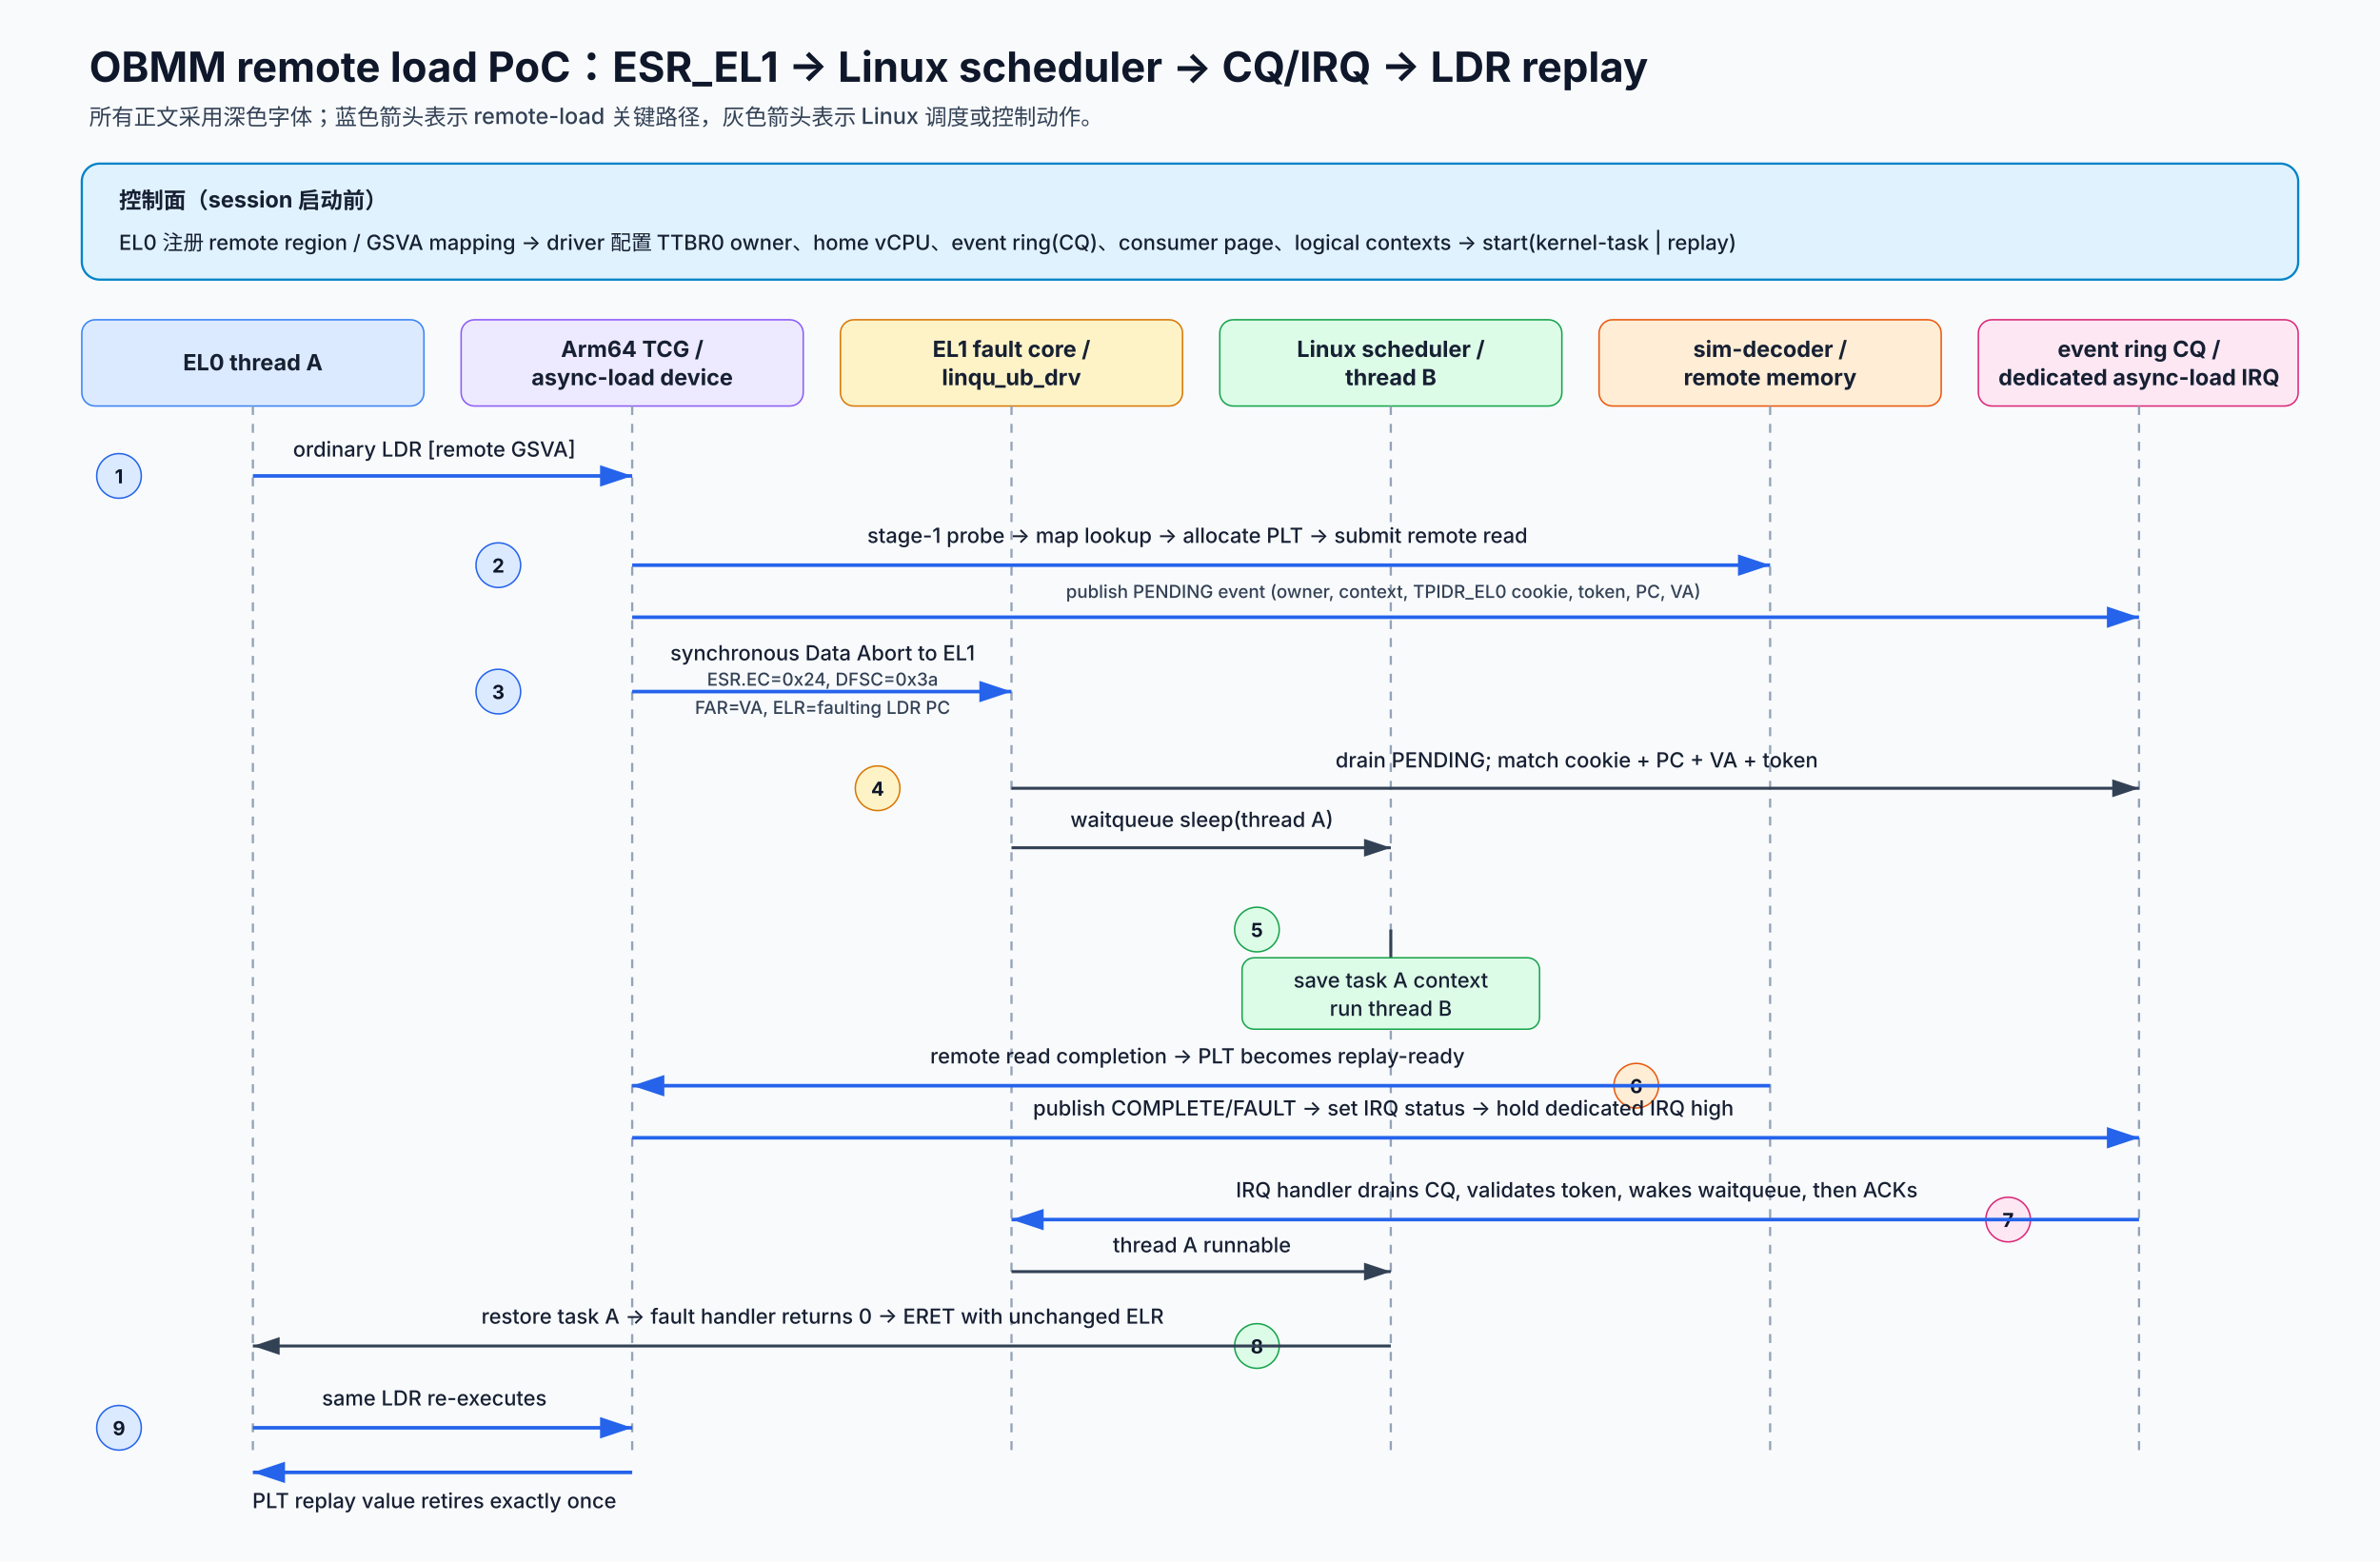
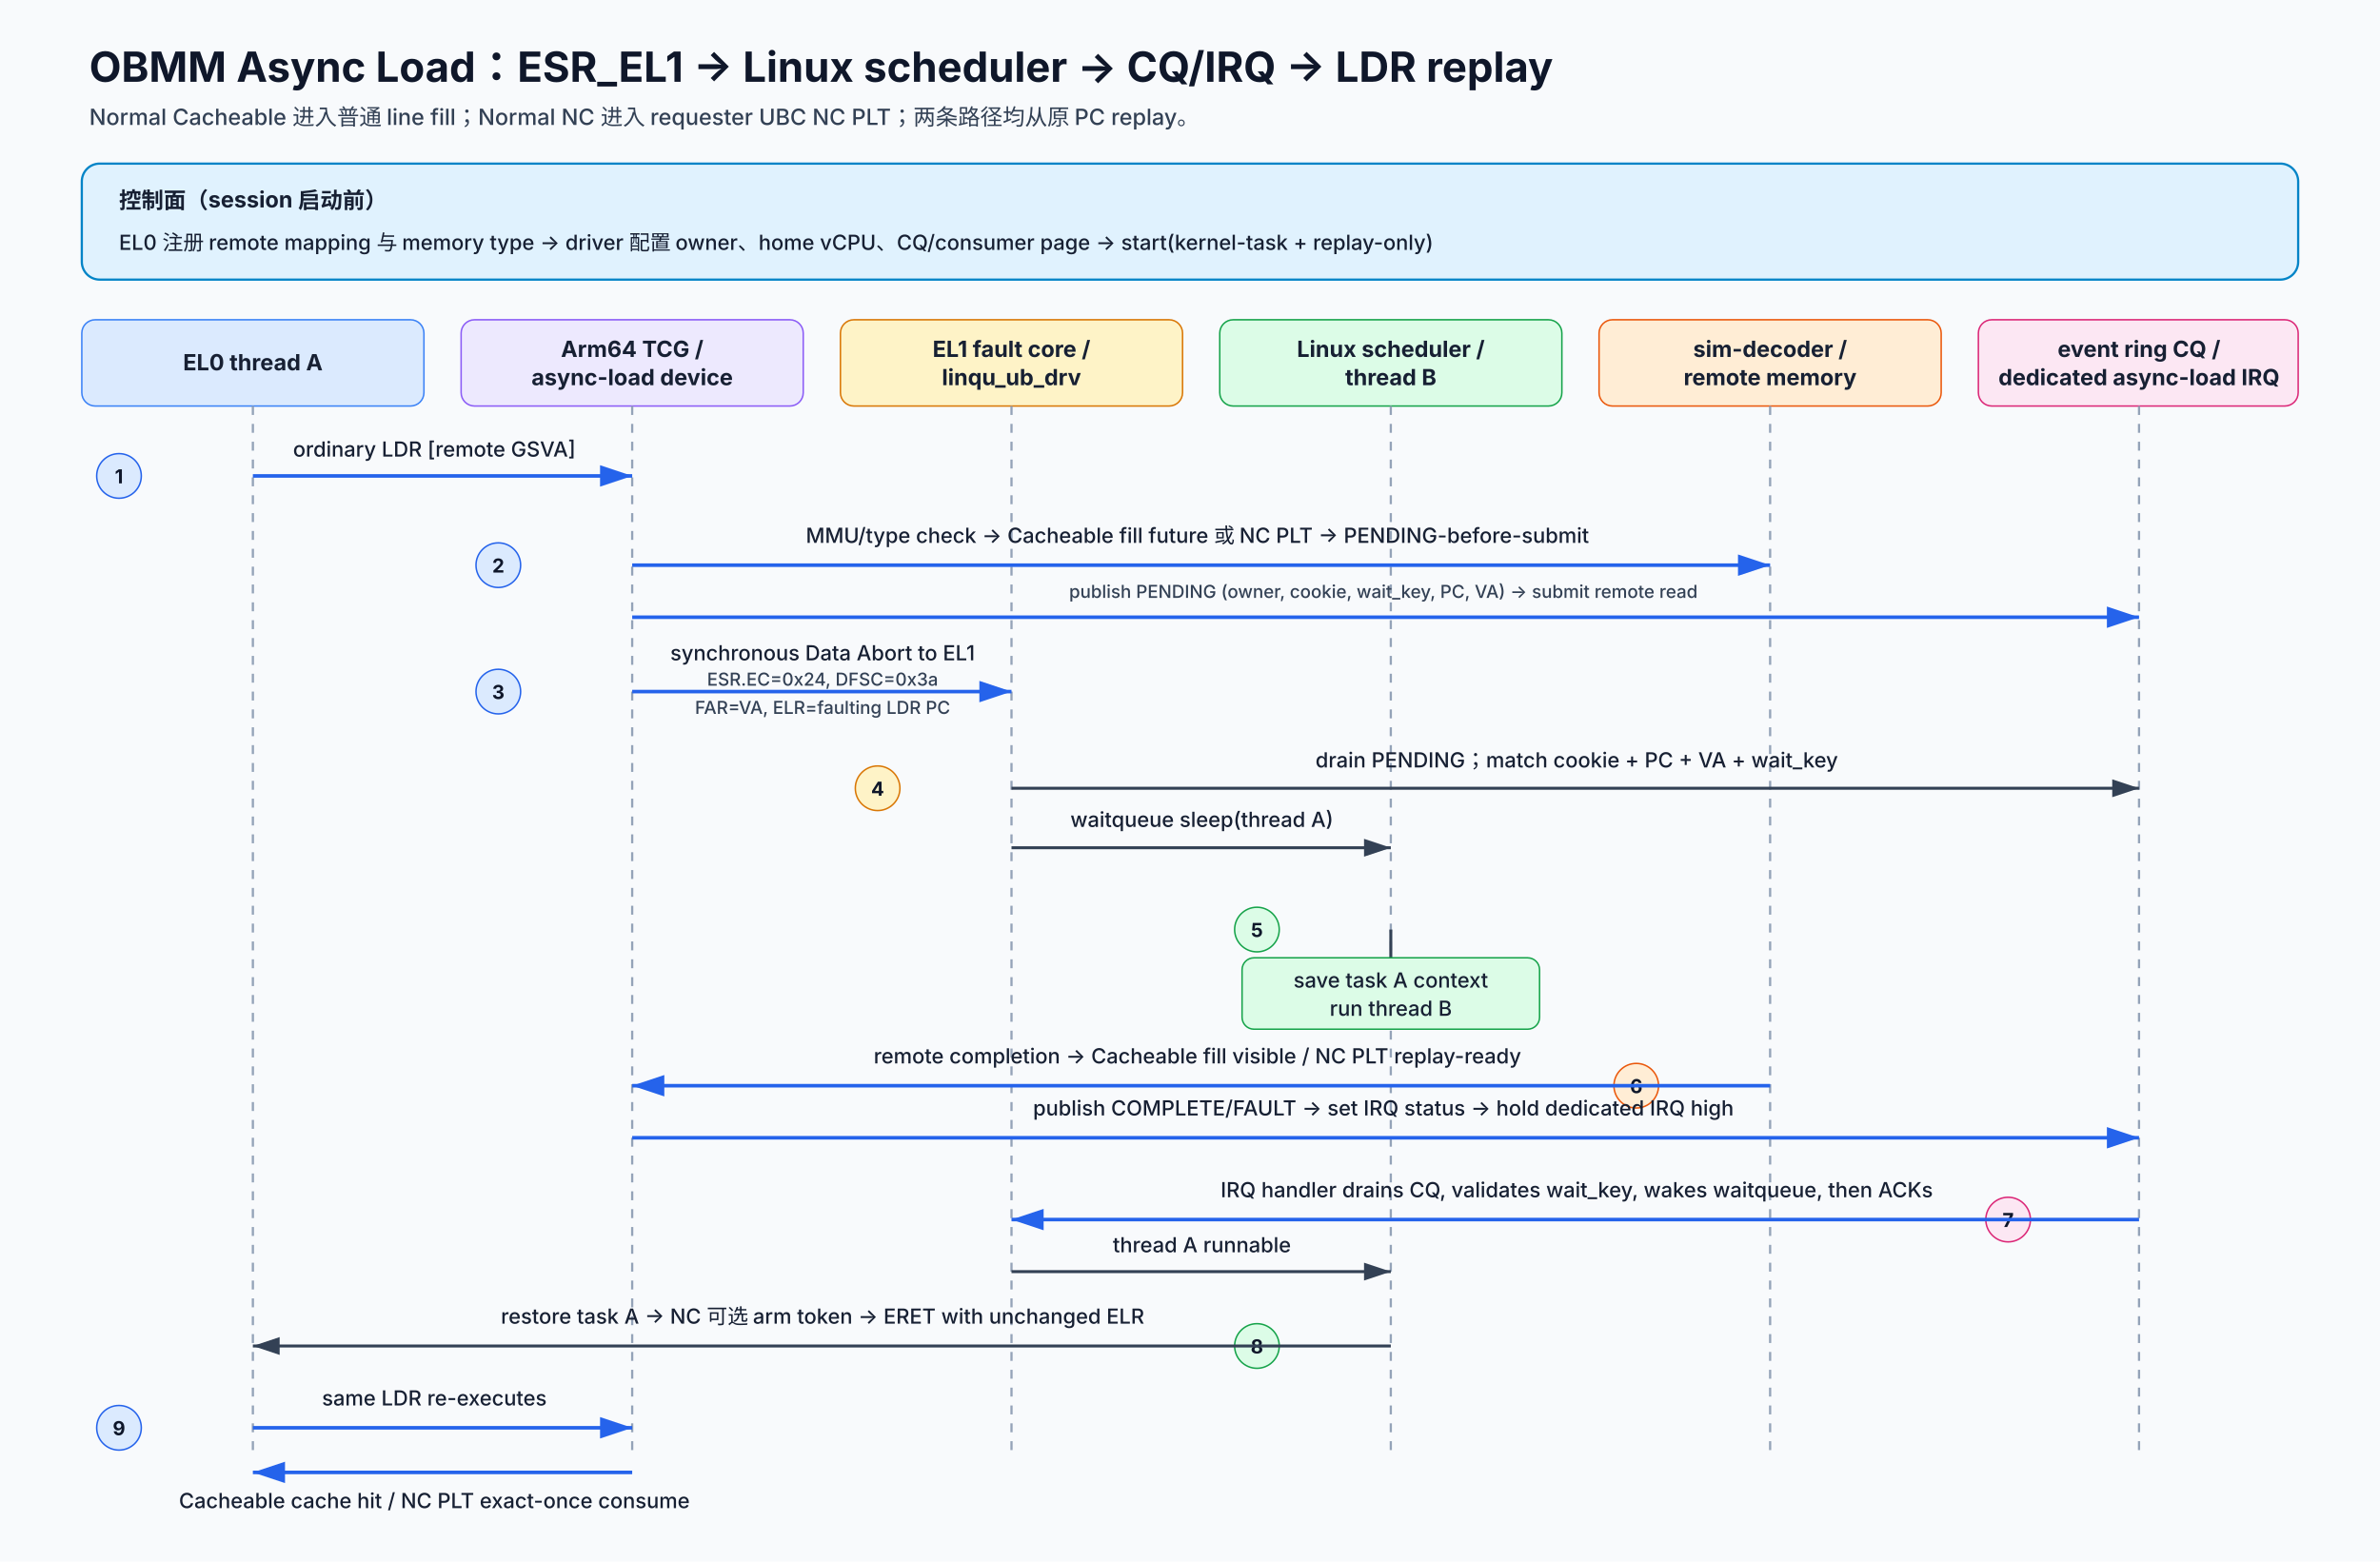
<svg xmlns="http://www.w3.org/2000/svg" width="1600" height="1050" viewBox="0 0 1600 1050" role="img" aria-labelledby="title desc">
  <defs>
    <marker id="arrow" markerWidth="10" markerHeight="10" refX="9" refY="3" orient="auto" markerUnits="strokeWidth">
      <path d="M0,0 L9,3 L0,6 Z" fill="#334155" />
    </marker>
    <marker id="arrowBlue" markerWidth="10" markerHeight="10" refX="9" refY="3" orient="auto" markerUnits="strokeWidth">
      <path d="M0,0 L9,3 L0,6 Z" fill="#2563eb" />
    </marker>
    <style>
      .title { font: 700 28px system-ui, -apple-system, sans-serif; fill: #0f172a; }
      .subtitle { font: 500 15px system-ui, -apple-system, sans-serif; fill: #334155; }
      .lane { font: 700 15px system-ui, -apple-system, sans-serif; fill: #172033; }
      .body { font: 500 14px system-ui, -apple-system, sans-serif; fill: #172033; }
      .small { font: 500 12px system-ui, -apple-system, sans-serif; fill: #334155; }
      .step { font: 700 13px system-ui, -apple-system, sans-serif; fill: #0f172a; }
      .lifeline { stroke: #94a3b8; stroke-width: 1.5; stroke-dasharray: 6 6; }
      .arrow { stroke: #334155; stroke-width: 2; fill: none; marker-end: url(#arrow); }
      .blue-arrow { stroke: #2563eb; stroke-width: 2.4; fill: none; marker-end: url(#arrowBlue); }
    </style>
  </defs>
  <rect width="1600" height="1050" fill="#f8fafc" />
-   <text x="60" y="55" class="title">OBMM remote load PoC：ESR_EL1 → Linux scheduler → CQ/IRQ → LDR replay</text>
-   <text x="60" y="84" class="subtitle">所有正文采用深色字体；蓝色箭头表示 remote-load 关键路径，灰色箭头表示 Linux 调度或控制动作。</text>
+   <text x="60" y="55" class="title">OBMM Async Load：ESR_EL1 → Linux scheduler → CQ/IRQ → LDR replay</text>
+   <text x="60" y="84" class="subtitle">Normal Cacheable 进入普通 line fill；Normal NC 进入 requester UBC NC PLT；两条路径均从原 PC replay。</text>
  <rect x="55" y="110" width="1490" height="78" rx="12" fill="#e0f2fe" stroke="#0284c7" stroke-width="1.5" />
  <text x="80" y="140" class="lane">控制面（session 启动前）</text>
-   <text x="80" y="168" class="body">EL0 注册 remote region / GSVA mapping → driver 配置 TTBR0 owner、home vCPU、event ring(CQ)、consumer page、logical contexts → start(kernel-task | replay)</text>
+   <text x="80" y="168" class="body">EL0 注册 remote mapping 与 memory type → driver 配置 owner、home vCPU、CQ/consumer page → start(kernel-task + replay-only)</text>
  <g>
    <rect x="55" y="215" width="230" height="58" rx="9" fill="#dbeafe" stroke="#3b82f6" />
    <rect x="310" y="215" width="230" height="58" rx="9" fill="#ede9fe" stroke="#8b5cf6" />
    <rect x="565" y="215" width="230" height="58" rx="9" fill="#fef3c7" stroke="#d97706" />
    <rect x="820" y="215" width="230" height="58" rx="9" fill="#dcfce7" stroke="#16a34a" />
    <rect x="1075" y="215" width="230" height="58" rx="9" fill="#ffedd5" stroke="#ea580c" />
    <rect x="1330" y="215" width="215" height="58" rx="9" fill="#fce7f3" stroke="#db2777" />
    <text x="170" y="249" text-anchor="middle" class="lane">EL0 thread A</text>
    <text x="425" y="240" text-anchor="middle" class="lane">Arm64 TCG /</text>
    <text x="425" y="259" text-anchor="middle" class="lane">async-load device</text>
    <text x="680" y="240" text-anchor="middle" class="lane">EL1 fault core /</text>
    <text x="680" y="259" text-anchor="middle" class="lane">linqu_ub_drv</text>
    <text x="935" y="240" text-anchor="middle" class="lane">Linux scheduler /</text>
    <text x="935" y="259" text-anchor="middle" class="lane">thread B</text>
    <text x="1190" y="240" text-anchor="middle" class="lane">sim-decoder /</text>
    <text x="1190" y="259" text-anchor="middle" class="lane">remote memory</text>
    <text x="1438" y="240" text-anchor="middle" class="lane">event ring CQ /</text>
    <text x="1438" y="259" text-anchor="middle" class="lane">dedicated async-load IRQ</text>
  </g>
  <line x1="170" y1="273" x2="170" y2="980" class="lifeline" />
  <line x1="425" y1="273" x2="425" y2="980" class="lifeline" />
  <line x1="680" y1="273" x2="680" y2="980" class="lifeline" />
  <line x1="935" y1="273" x2="935" y2="980" class="lifeline" />
  <line x1="1190" y1="273" x2="1190" y2="980" class="lifeline" />
  <line x1="1438" y1="273" x2="1438" y2="980" class="lifeline" />
  <circle cx="80" cy="320" r="15" fill="#dbeafe" stroke="#2563eb" />
  <text x="80" y="325" text-anchor="middle" class="step">1</text>
  <path d="M170 320 L425 320" class="blue-arrow" />
  <text x="292" y="307" text-anchor="middle" class="body">ordinary LDR [remote GSVA]</text>
  <circle cx="335" cy="380" r="15" fill="#dbeafe" stroke="#2563eb" />
  <text x="335" y="385" text-anchor="middle" class="step">2</text>
  <path d="M425 380 L1190 380" class="blue-arrow" />
-   <text x="805" y="365" text-anchor="middle" class="body">stage-1 probe → map lookup → allocate PLT → submit remote read</text>
+   <text x="805" y="365" text-anchor="middle" class="body">MMU/type check → Cacheable fill future 或 NC PLT → PENDING-before-submit</text>
  <path d="M425 415 L1438 415" class="blue-arrow" />
-   <text x="930" y="402" text-anchor="middle" class="small">publish PENDING event (owner, context, TPIDR_EL0 cookie, token, PC, VA)</text>
+   <text x="930" y="402" text-anchor="middle" class="small">publish PENDING (owner, cookie, wait_key, PC, VA) → submit remote read</text>
  <circle cx="335" cy="465" r="15" fill="#dbeafe" stroke="#2563eb" />
  <text x="335" y="470" text-anchor="middle" class="step">3</text>
  <path d="M425 465 L680 465" class="blue-arrow" />
  <text x="553" y="444" text-anchor="middle" class="body">synchronous Data Abort to EL1</text>
  <text x="553" y="461" text-anchor="middle" class="small">ESR.EC=0x24, DFSC=0x3a</text>
  <text x="553" y="480" text-anchor="middle" class="small">FAR=VA, ELR=faulting LDR PC</text>
  <circle cx="590" cy="530" r="15" fill="#fef3c7" stroke="#d97706" />
  <text x="590" y="535" text-anchor="middle" class="step">4</text>
  <path d="M680 530 L1438 530" class="arrow" />
-   <text x="1060" y="516" text-anchor="middle" class="body">drain PENDING; match cookie + PC + VA + token</text>
+   <text x="1060" y="516" text-anchor="middle" class="body">drain PENDING；match cookie + PC + VA + wait_key</text>
  <path d="M680 570 L935 570" class="arrow" />
  <text x="808" y="556" text-anchor="middle" class="body">waitqueue sleep(thread A)</text>
  <circle cx="845" cy="625" r="15" fill="#dcfce7" stroke="#16a34a" />
  <text x="845" y="630" text-anchor="middle" class="step">5</text>
  <path d="M935 625 L935 685" class="arrow" />
  <rect x="835" y="644" width="200" height="48" rx="8" fill="#dcfce7" stroke="#16a34a" />
  <text x="935" y="664" text-anchor="middle" class="body">save task A context</text>
  <text x="935" y="683" text-anchor="middle" class="body">run thread B</text>
  <circle cx="1100" cy="730" r="15" fill="#ffedd5" stroke="#ea580c" />
  <text x="1100" y="735" text-anchor="middle" class="step">6</text>
  <path d="M1190 730 L425 730" class="blue-arrow" />
-   <text x="805" y="715" text-anchor="middle" class="body">remote read completion → PLT becomes replay-ready</text>
+   <text x="805" y="715" text-anchor="middle" class="body">remote completion → Cacheable fill visible / NC PLT replay-ready</text>
  <path d="M425 765 L1438 765" class="blue-arrow" />
  <text x="930" y="750" text-anchor="middle" class="body">publish COMPLETE/FAULT → set IRQ status → hold dedicated IRQ high</text>
  <circle cx="1350" cy="820" r="15" fill="#fce7f3" stroke="#db2777" />
  <text x="1350" y="825" text-anchor="middle" class="step">7</text>
  <path d="M1438 820 L680 820" class="blue-arrow" />
-   <text x="1060" y="805" text-anchor="middle" class="body">IRQ handler drains CQ, validates token, wakes waitqueue, then ACKs</text>
+   <text x="1060" y="805" text-anchor="middle" class="body">IRQ handler drains CQ, validates wait_key, wakes waitqueue, then ACKs</text>
  <path d="M680 855 L935 855" class="arrow" />
  <text x="808" y="842" text-anchor="middle" class="body">thread A runnable</text>
  <circle cx="845" cy="905" r="15" fill="#dcfce7" stroke="#16a34a" />
  <text x="845" y="910" text-anchor="middle" class="step">8</text>
  <path d="M935 905 L170 905" class="arrow" />
-   <text x="553" y="890" text-anchor="middle" class="body">restore task A → fault handler returns 0 → ERET with unchanged ELR</text>
+   <text x="553" y="890" text-anchor="middle" class="body">restore task A → NC 可选 arm token → ERET with unchanged ELR</text>
  <circle cx="80" cy="960" r="15" fill="#dbeafe" stroke="#2563eb" />
  <text x="80" y="965" text-anchor="middle" class="step">9</text>
  <path d="M170 960 L425 960" class="blue-arrow" />
  <text x="292" y="945" text-anchor="middle" class="body">same LDR re-executes</text>
  <path d="M425 990 L170 990" class="blue-arrow" />
-   <text x="292" y="1014" text-anchor="middle" class="body">PLT replay value retires exactly once</text>
+   <text x="292" y="1014" text-anchor="middle" class="body">Cacheable cache hit / NC PLT exact-once consume</text>
</svg>
